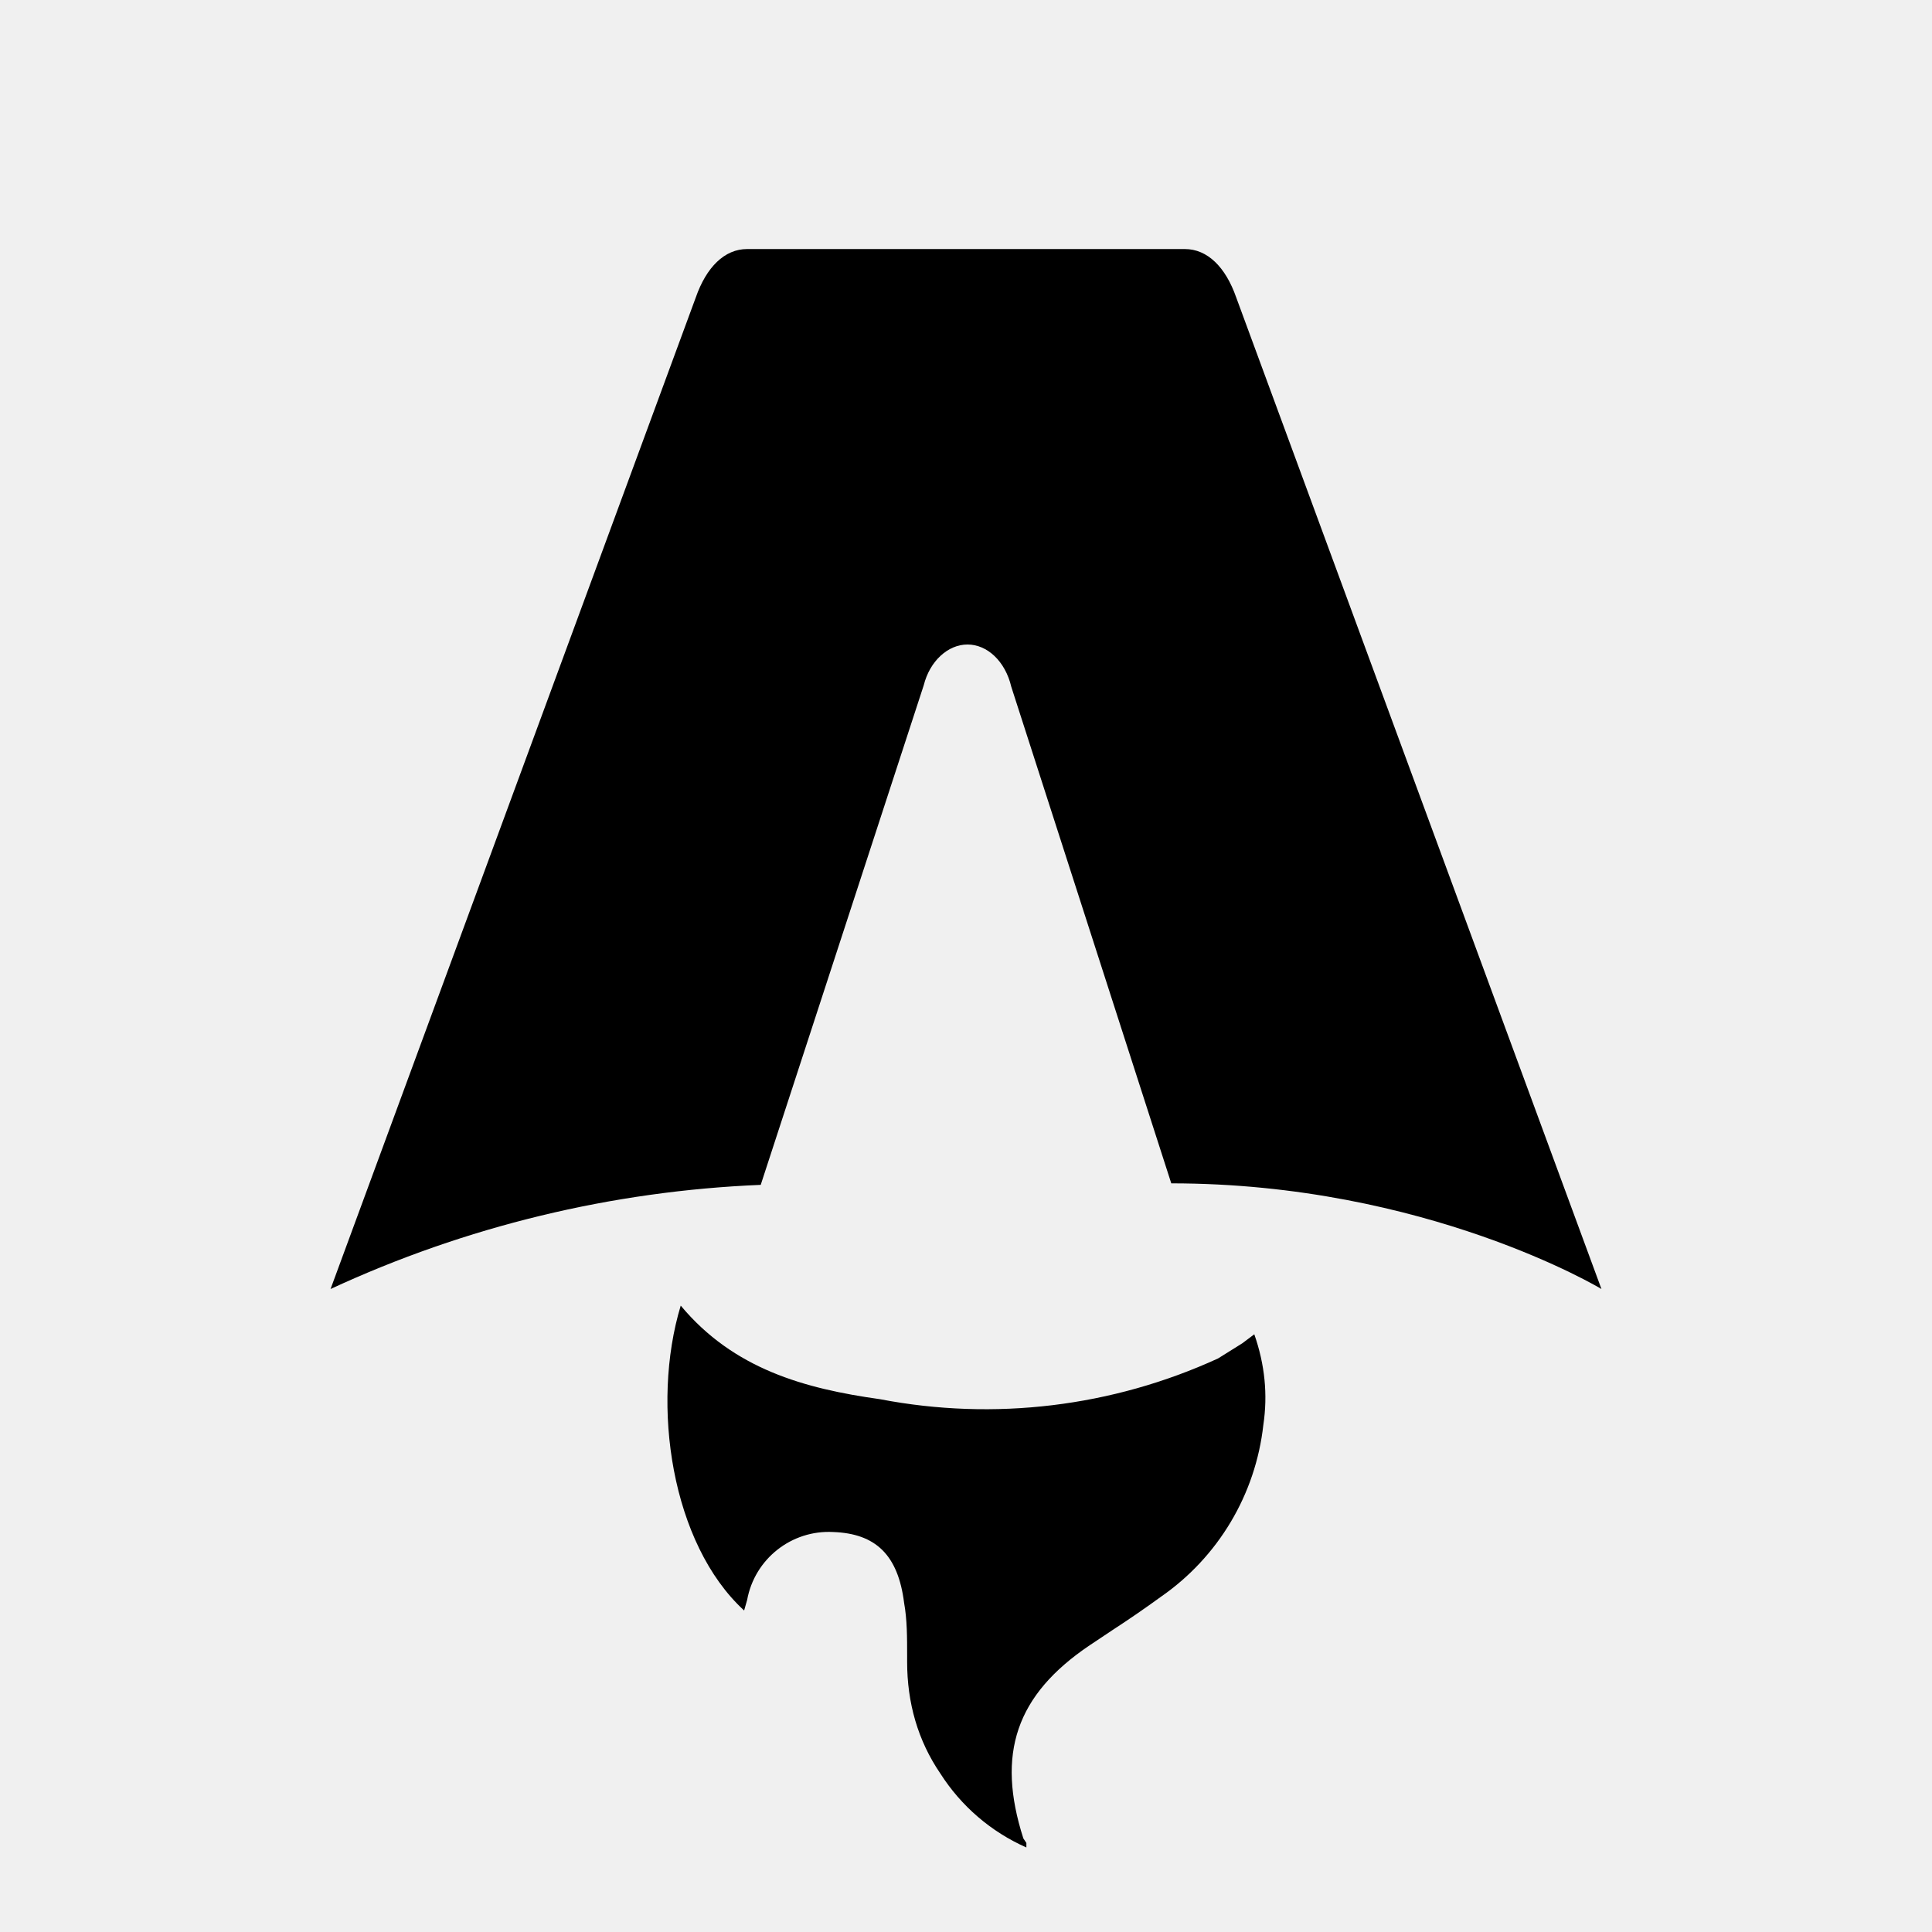
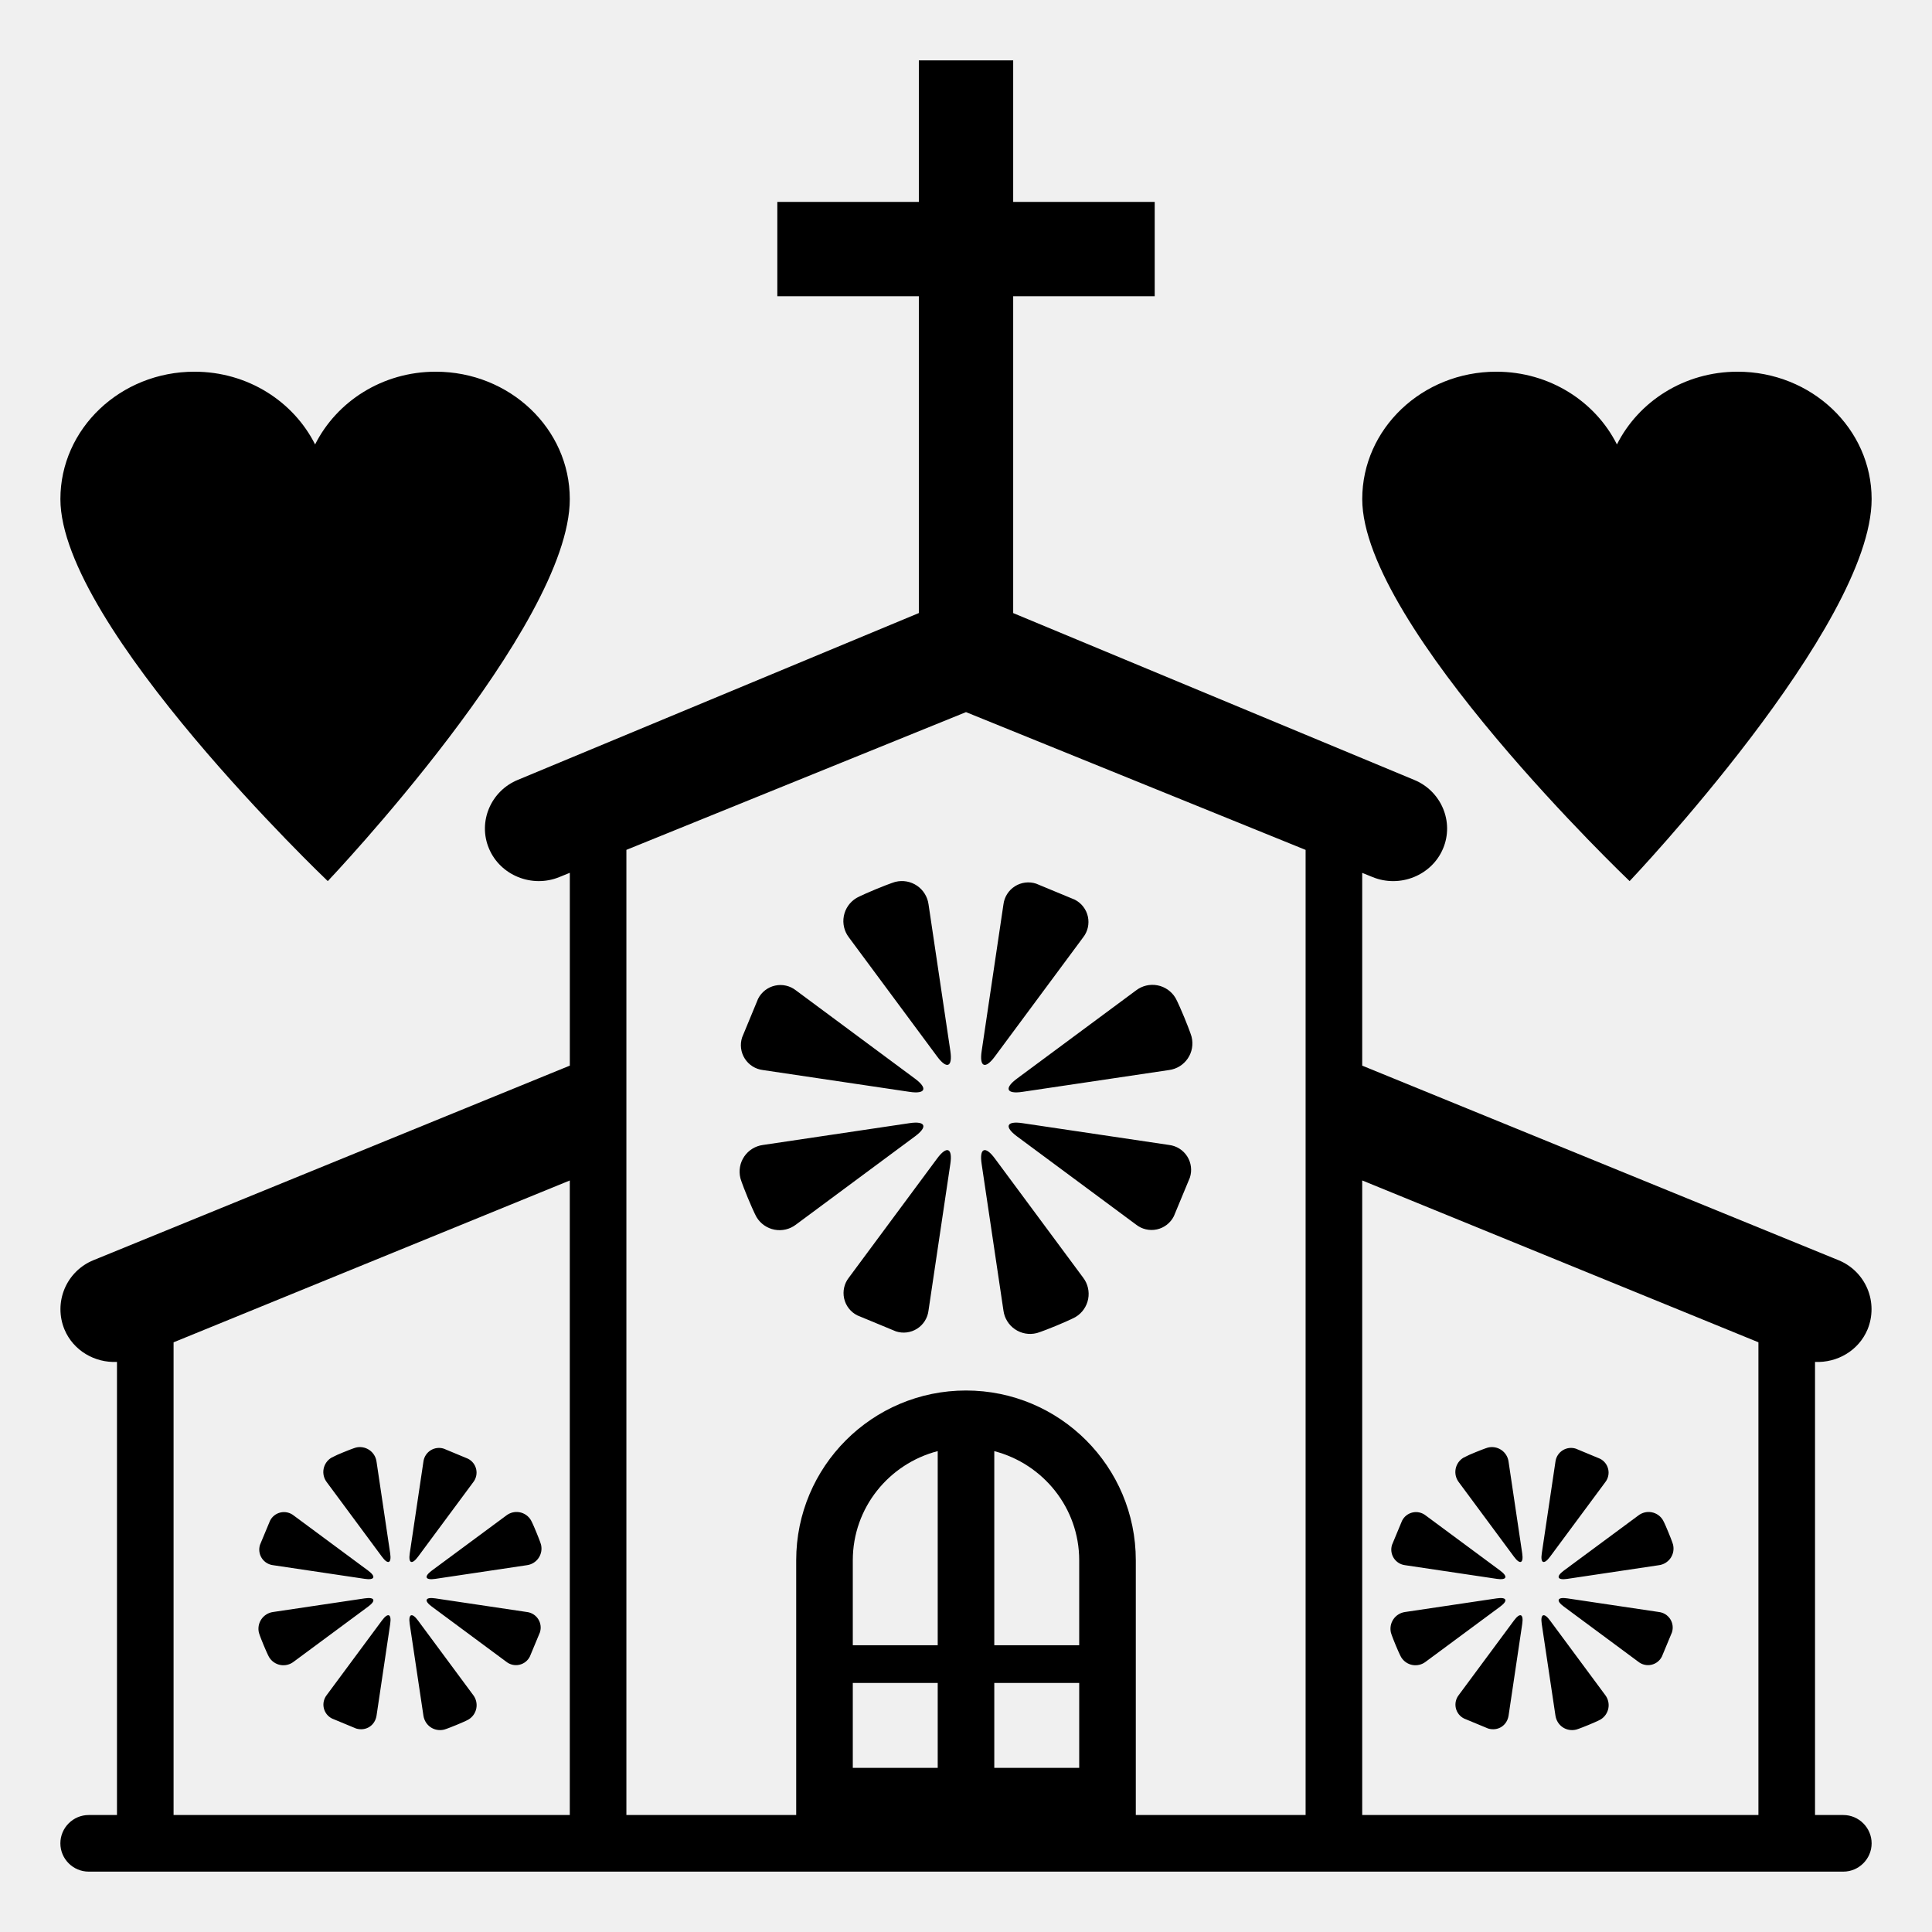
- <svg xmlns="http://www.w3.org/2000/svg" fill="none" viewBox="0 0 128 128">
-   <path d="M50.4 78.5a75.1 75.1 0 0 0-28.5 6.9l24.2-65.7c.7-2 1.9-3.2 3.4-3.2h29c1.5 0 2.7 1.2 3.4 3.2l24.2 65.7s-11.6-7-28.5-7L67 45.5c-.4-1.7-1.6-2.8-2.9-2.8-1.3 0-2.5 1.1-2.9 2.7L50.4 78.5Zm-1.1 28.2Zm-4.2-20.2c-2 6.6-.6 15.8 4.2 20.2a17.5 17.5 0 0 1 .2-.7 5.5 5.5 0 0 1 5.7-4.5c2.8.1 4.3 1.5 4.7 4.7.2 1.1.2 2.3.2 3.5v.4c0 2.7.7 5.2 2.2 7.4a13 13 0 0 0 5.7 4.9v-.3l-.2-.3c-1.8-5.6-.5-9.5 4.4-12.8l1.5-1a73 73 0 0 0 3.2-2.2 16 16 0 0 0 6.8-11.4c.3-2 .1-4-.6-6l-.8.6-1.6 1a37 37 0 0 1-22.4 2.7c-5-.7-9.7-2-13.2-6.2Z" />
+ <svg xmlns="http://www.w3.org/2000/svg" width="240" height="240" viewBox="0 0 64 64">
+   <path d="M61.063 60.125h-.938v-15.01c.731.035 1.443-.371 1.739-1.074a1.754 1.754 0 0 0-.965-2.297l-15.774-6.443v-6.386l.348.141c.906.367 1.956-.058 2.329-.944.376-.887-.059-1.914-.963-2.28l-13.276-5.523V9.813h4.688V6.688h-4.688V2h-3.125v4.688H25.75v3.125h4.688v10.495l-13.276 5.523c-.904.366-1.339 1.394-.963 2.28.373.887 1.423 1.312 2.327.944l.35-.142V35.3L3.099 41.744a1.754 1.754 0 0 0-.963 2.297c.294.703 1.008 1.11 1.739 1.074v15.01h-.937c-.517 0-.938.422-.938.938s.421.937.938.937h58.125c.514 0 .937-.422.937-.937s-.423-.938-.937-.938m-42.188 0H5.75V44.466l13.125-5.361zm12.188-1.562H28.25V55.75h2.813zm0-4.063H28.25v-2.813c0-1.742 1.199-3.198 2.813-3.617zm4.687 4.063h-2.813V55.75h2.813zm0-4.063h-2.813v-6.429c1.612.419 2.813 1.875 2.813 3.616zm7.5 5.625h-5.625v-8.438a5.625 5.625 0 0 0-11.25 0v8.438H20.75V28.153L32 23.59l11.25 4.564zm15 0H45.125V39.104l13.125 5.361z" />
+   <path d="M31.044 34.998c.319.433.517.351.438-.181l-.723-4.859a.89.89 0 0 0-1.095-.746s-.129.03-.658.248c-.529.22-.639.29-.639.29a.89.89 0 0 0-.247 1.302zm-5.77.449 4.856.722c.53.08.613-.117.179-.438l-3.942-2.923a.83.83 0 0 0-1.254.277l-.529 1.279a.83.83 0 0 0 .69 1.083m4.855 1.759-4.858.723a.89.89 0 0 0-.745 1.095s.029.129.247.658c.22.528.29.639.29.639a.89.89 0 0 0 1.302.247l3.945-2.924c.434-.32.351-.518-.181-.438m.915 1.17-2.922 3.944a.828.828 0 0 0 .276 1.253l1.279.53a.828.828 0 0 0 1.081-.69l.723-4.856c.08-.531-.117-.614-.437-.181m2.197 5.041a.89.89 0 0 0 1.095.745s.129-.029.658-.247c.527-.22.639-.29.639-.29a.89.89 0 0 0 .247-1.302l-2.924-3.947c-.32-.433-.519-.35-.438.182zm5.485-5.489-4.856-.722c-.53-.08-.613.117-.181.438l3.944 2.922a.827.827 0 0 0 1.252-.276l.531-1.279a.83.83 0 0 0-.69-1.083m-4.857-1.759 4.86-.723a.89.89 0 0 0 .745-1.096s-.029-.128-.247-.657c-.22-.528-.29-.639-.29-.639a.89.89 0 0 0-1.302-.247l-3.947 2.924c-.432.32-.349.518.181.438m-.913-1.171 2.922-3.943a.828.828 0 0 0-.276-1.253l-1.279-.53a.83.83 0 0 0-1.083.69l-.721 4.855c-.081.532.117.615.437.181M12.653 51.569c.199.271.322.22.272-.114l-.452-3.036a.556.556 0 0 0-.685-.466s-.079.019-.41.154a4 4 0 0 0-.399.181.553.553 0 0 0-.153.813zm-3.607.28 3.034.452c.335.051.385-.073.115-.273l-2.467-1.826a.516.516 0 0 0-.783.174l-.332.798a.52.52 0 0 0 .433.675m-.314 2.645c.138.332.182.401.182.401a.553.553 0 0 0 .813.153l2.469-1.827c.27-.199.218-.323-.115-.273l-3.037.452a.56.56 0 0 0-.467.686s.019.079.155.408m3.921-.814-1.827 2.467a.514.514 0 0 0 .174.782l.798.331c.324.095.626-.1.676-.431l.452-3.035c.05-.334-.073-.385-.273-.114m1.373 3.15c.05.332.357.543.685.466 0 0 .079-.019.408-.154.332-.137.401-.181.401-.181a.553.553 0 0 0 .153-.813l-1.827-2.468c-.199-.271-.324-.219-.274.114zm3.428-3.43-3.034-.452c-.335-.05-.385.074-.115.273l2.467 1.827a.514.514 0 0 0 .781-.174l.332-.798a.518.518 0 0 0-.431-.676m-3.034-1.098 3.034-.453a.555.555 0 0 0 .467-.685s-.019-.08-.155-.409c-.136-.331-.18-.4-.18-.4a.553.553 0 0 0-.813-.153l-2.469 1.826c-.269.2-.219.324.116.274m-.573-.733 1.827-2.466a.514.514 0 0 0-.174-.782l-.798-.332a.52.52 0 0 0-.676.432l-.452 3.034c-.052.334.073.385.273.114m36.306 0c.199.271.322.22.272-.114l-.452-3.036a.556.556 0 0 0-.685-.466s-.079.019-.41.154a4 4 0 0 0-.399.181.553.553 0 0 0-.153.813zm-3.607.28 3.034.452c.335.051.385-.073.115-.273l-2.467-1.826a.516.516 0 0 0-.783.174l-.332.798a.52.52 0 0 0 .433.675m-.314 2.645c.138.332.182.401.182.401a.553.553 0 0 0 .813.153l2.469-1.827c.27-.199.218-.323-.115-.273l-3.037.452a.56.56 0 0 0-.467.686s.019.079.155.408m3.921-.814-1.827 2.467a.514.514 0 0 0 .174.782l.798.331c.324.095.626-.1.676-.431l.452-3.035c.05-.334-.073-.385-.273-.114m1.373 3.15c.05.332.357.543.685.466 0 0 .079-.019.408-.154.332-.137.401-.181.401-.181a.553.553 0 0 0 .153-.813l-1.827-2.468c-.199-.271-.324-.219-.274.114zm3.428-3.43-3.034-.452c-.335-.05-.385.074-.115.273l2.467 1.827a.514.514 0 0 0 .781-.174l.332-.798a.518.518 0 0 0-.431-.676m-3.034-1.098 3.034-.453a.555.555 0 0 0 .467-.685s-.019-.08-.155-.409c-.136-.331-.18-.4-.18-.4a.553.553 0 0 0-.813-.153l-2.469 1.826c-.269.2-.219.324.116.274m-.573-.733 1.827-2.466a.514.514 0 0 0-.174-.782l-.798-.332a.52.52 0 0 0-.676.432l-.452 3.034c-.052.334.073.385.273.114m2.636-22.381S62 20.75 62 16.532c0-2.329-1.988-4.219-4.442-4.219-1.767 0-3.281.988-3.995 2.41-.714-1.422-2.229-2.41-3.997-2.41-2.452 0-4.44 1.89-4.44 4.219-.001 4.218 8.857 12.656 8.857 12.656m-43.125 0s8.017-8.438 8.017-12.656c0-2.329-1.988-4.219-4.442-4.219-1.767 0-3.281.988-3.995 2.41-.714-1.422-2.229-2.41-3.997-2.41-2.452 0-4.44 1.89-4.44 4.219C2 20.75 10.858 29.188 10.858 29.188" />
  <style>
-         path { fill: #000; }
-         @media (prefers-color-scheme: dark) {
-             path { fill: #FFF; }
-         }
-     </style>
+   path {
+     fill: #000;
+   }
+ 
+   @media (prefers-color-scheme: dark) {
+     path {
+       fill: #fff;
+     }
+   }
+ </style>
</svg>
